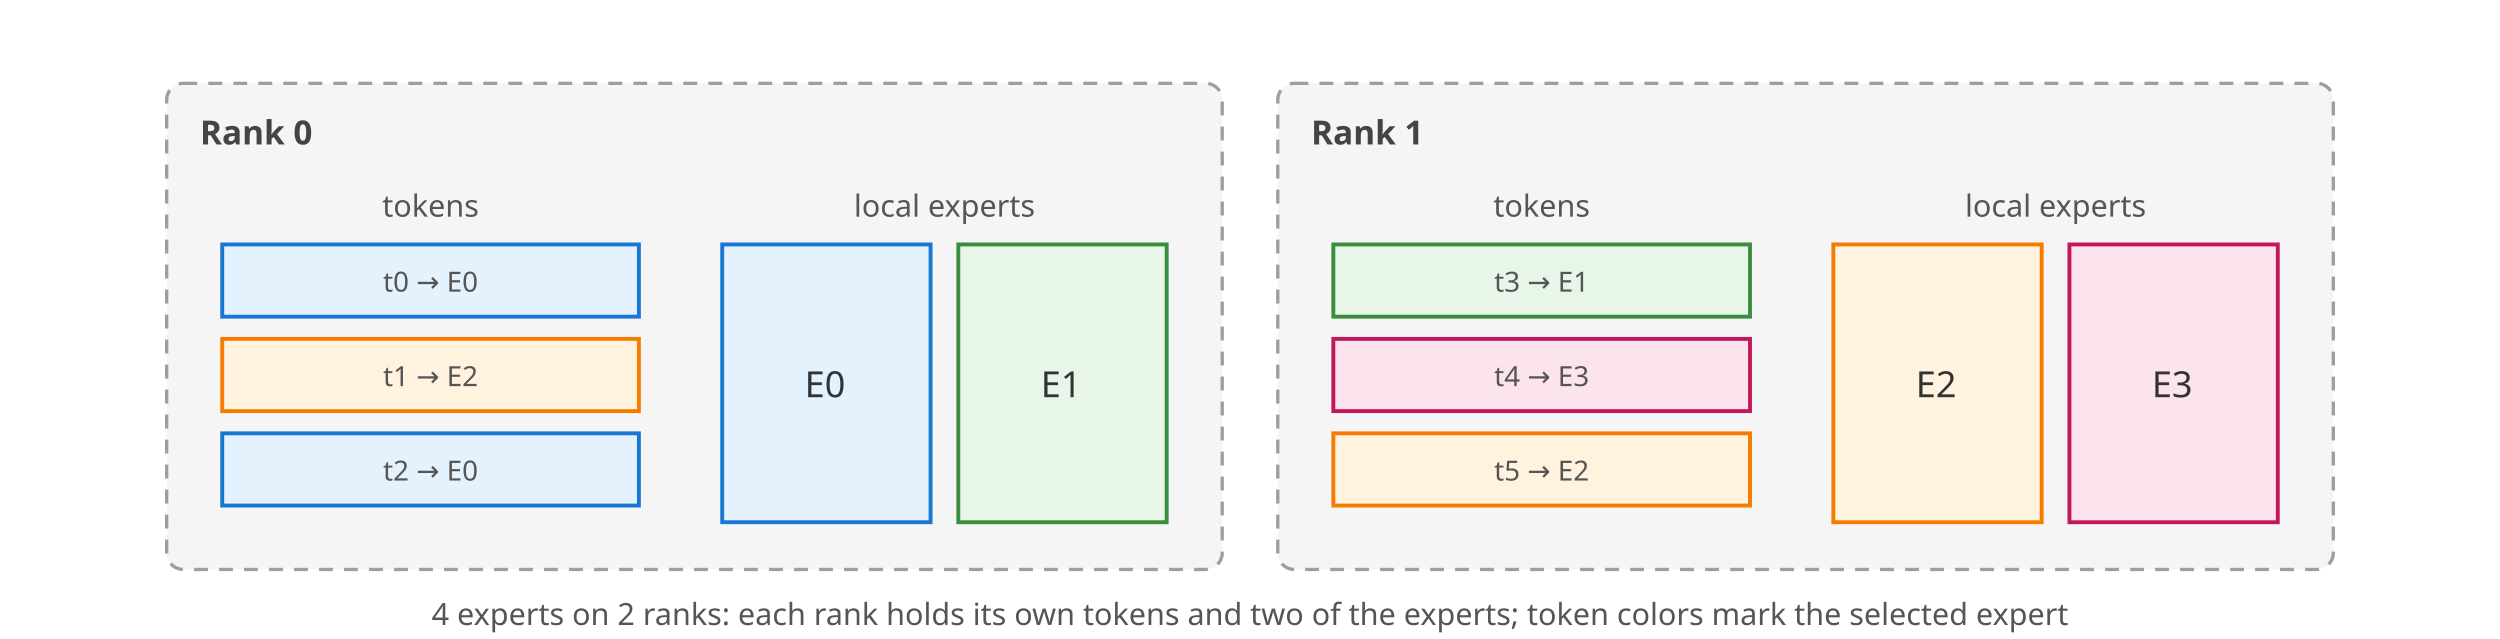
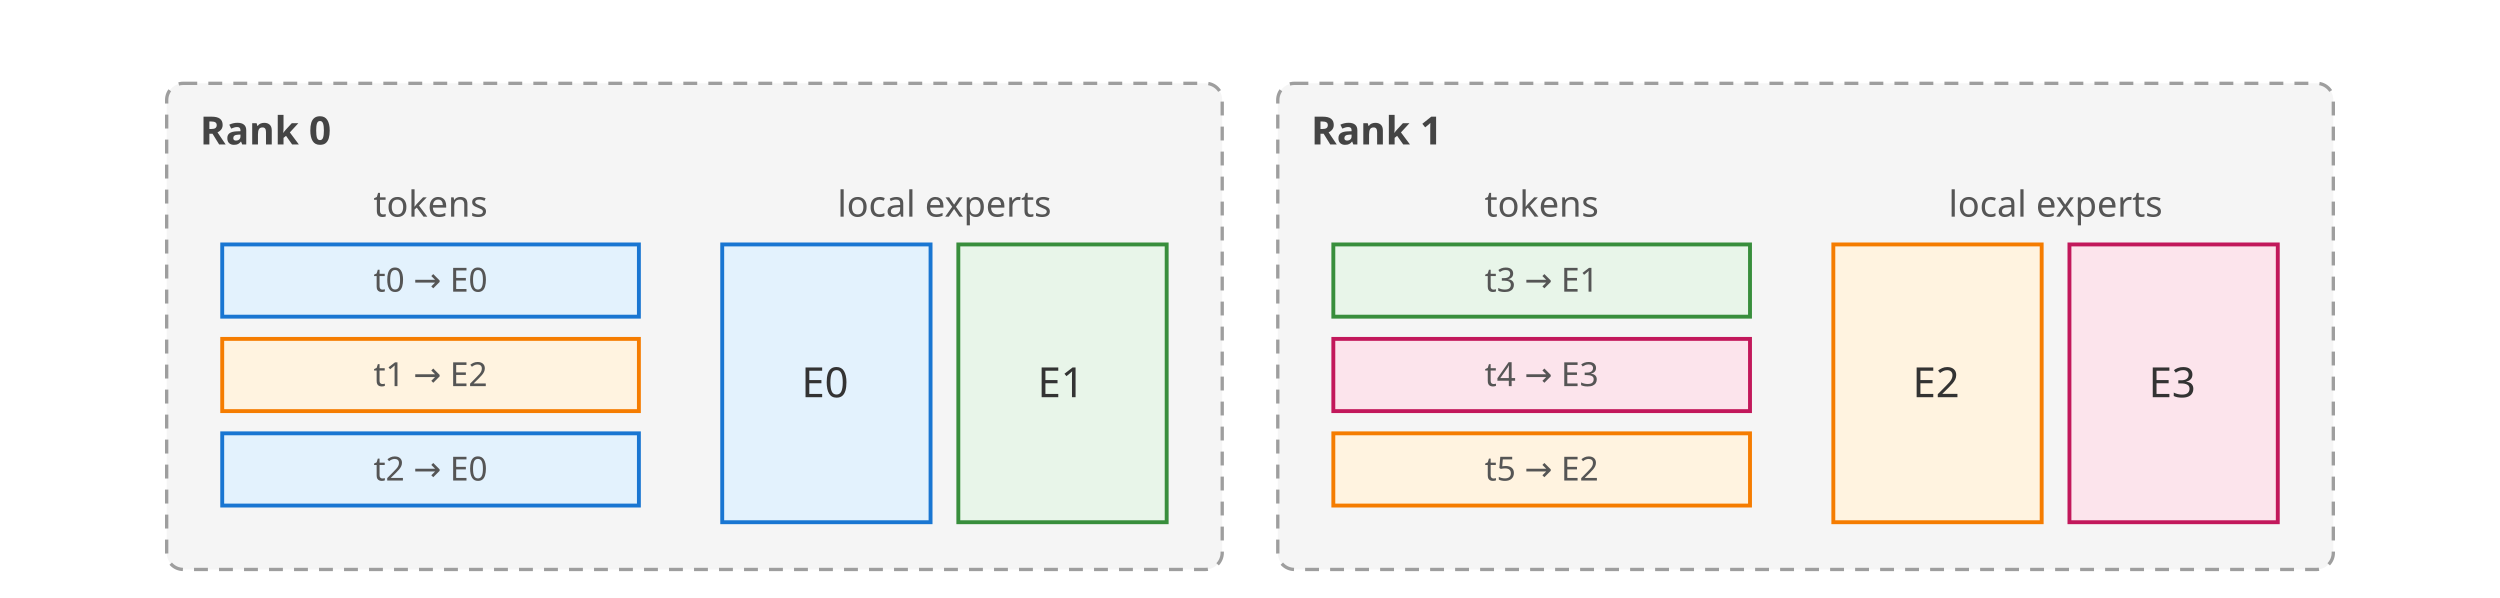
- <svg xmlns="http://www.w3.org/2000/svg" viewBox="0 0 900 230" width="100%" style="max-width: 900px;">
+ <svg xmlns="http://www.w3.org/2000/svg" viewBox="0 0 900 215" width="100%" style="max-width: 900px;">
  <defs>
    <style>
-       .label { font: 13px sans-serif; fill: #333; text-anchor: middle; }
-       .small-label { font: 11px sans-serif; fill: #555; text-anchor: middle; }
-       .tiny-label { font: 10px sans-serif; fill: #555; text-anchor: middle; }
-       .rank-label { font: bold 12px sans-serif; fill: #444; text-anchor: start; }
+       .label { font: 15px sans-serif; fill: #333; text-anchor: middle; }
+       .small-label { font: 13px sans-serif; fill: #555; text-anchor: middle; }
+       .tiny-label { font: 12px sans-serif; fill: #555; text-anchor: middle; }
+       .rank-label { font: bold 14px sans-serif; fill: #444; text-anchor: start; }
      .expert-e0 { fill: #e3f2fd; stroke: #1976d2; stroke-width: 1.4; }
      .expert-e1 { fill: #e8f5e9; stroke: #388e3c; stroke-width: 1.4; }
      .expert-e2 { fill: #fff3e0; stroke: #f57c00; stroke-width: 1.4; }
      .expert-e3 { fill: #fce4ec; stroke: #c2185b; stroke-width: 1.4; }
      .panel { fill: #f5f5f5; stroke: #9e9e9e; stroke-width: 1.2; stroke-dasharray: 5 4; }
    </style>
  </defs>
  <rect x="60" y="30" width="380" height="175" rx="6" class="panel" />
  <text x="72" y="52" class="rank-label">Rank 0</text>
  <text x="155" y="78" class="small-label">tokens</text>
  <rect x="80" y="88" width="150" height="26" class="expert-e0" />
  <text x="155" y="105" class="tiny-label">t0 → E0</text>
  <rect x="80" y="122" width="150" height="26" class="expert-e2" />
  <text x="155" y="139" class="tiny-label">t1 → E2</text>
  <rect x="80" y="156" width="150" height="26" class="expert-e0" />
  <text x="155" y="173" class="tiny-label">t2 → E0</text>
  <text x="340" y="78" class="small-label">local experts</text>
  <rect x="260" y="88" width="75" height="100" class="expert-e0" />
  <text x="297" y="143" class="label">E0</text>
  <rect x="345" y="88" width="75" height="100" class="expert-e1" />
  <text x="382" y="143" class="label">E1</text>
  <rect x="460" y="30" width="380" height="175" rx="6" class="panel" />
  <text x="472" y="52" class="rank-label">Rank 1</text>
  <text x="555" y="78" class="small-label">tokens</text>
  <rect x="480" y="88" width="150" height="26" class="expert-e1" />
  <text x="555" y="105" class="tiny-label">t3 → E1</text>
  <rect x="480" y="122" width="150" height="26" class="expert-e3" />
  <text x="555" y="139" class="tiny-label">t4 → E3</text>
  <rect x="480" y="156" width="150" height="26" class="expert-e2" />
  <text x="555" y="173" class="tiny-label">t5 → E2</text>
  <text x="740" y="78" class="small-label">local experts</text>
  <rect x="660" y="88" width="75" height="100" class="expert-e2" />
  <text x="697" y="143" class="label">E2</text>
  <rect x="745" y="88" width="75" height="100" class="expert-e3" />
  <text x="782" y="143" class="label">E3</text>
-   <text x="450" y="225" class="small-label">4 experts on 2 ranks: each rank holds its own tokens and two of the experts; token colors mark the selected expert</text>
</svg>
